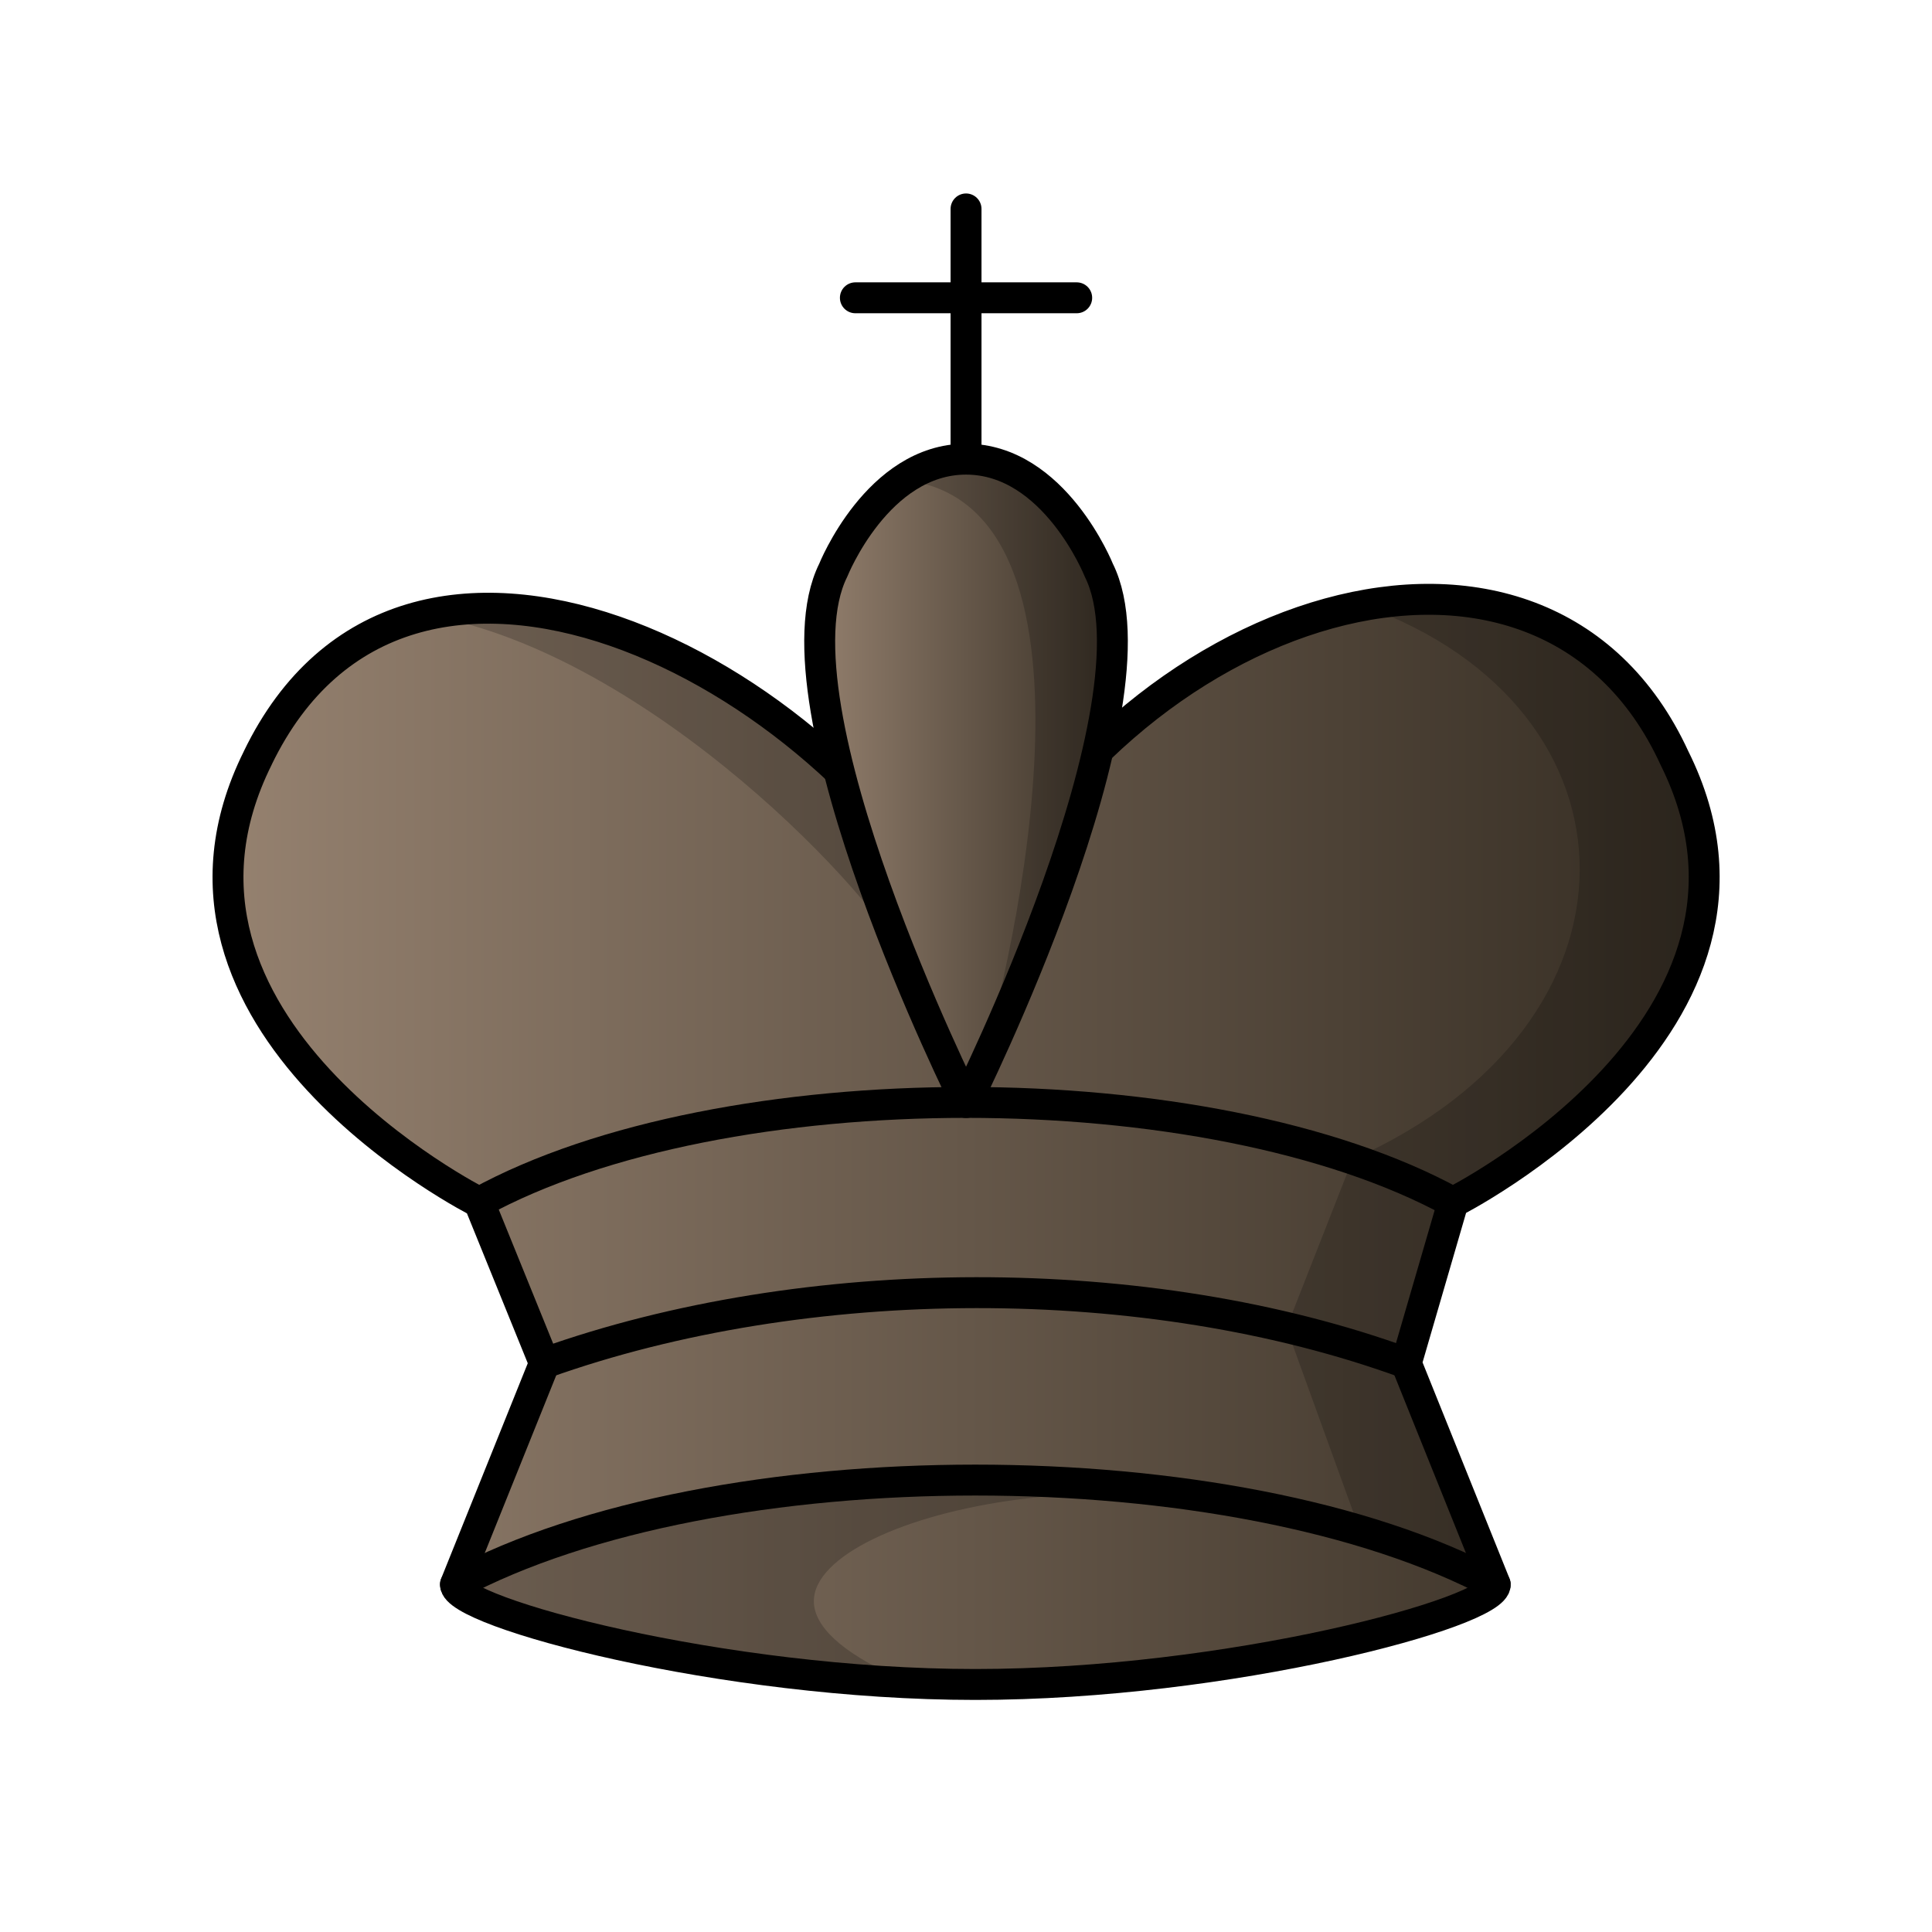
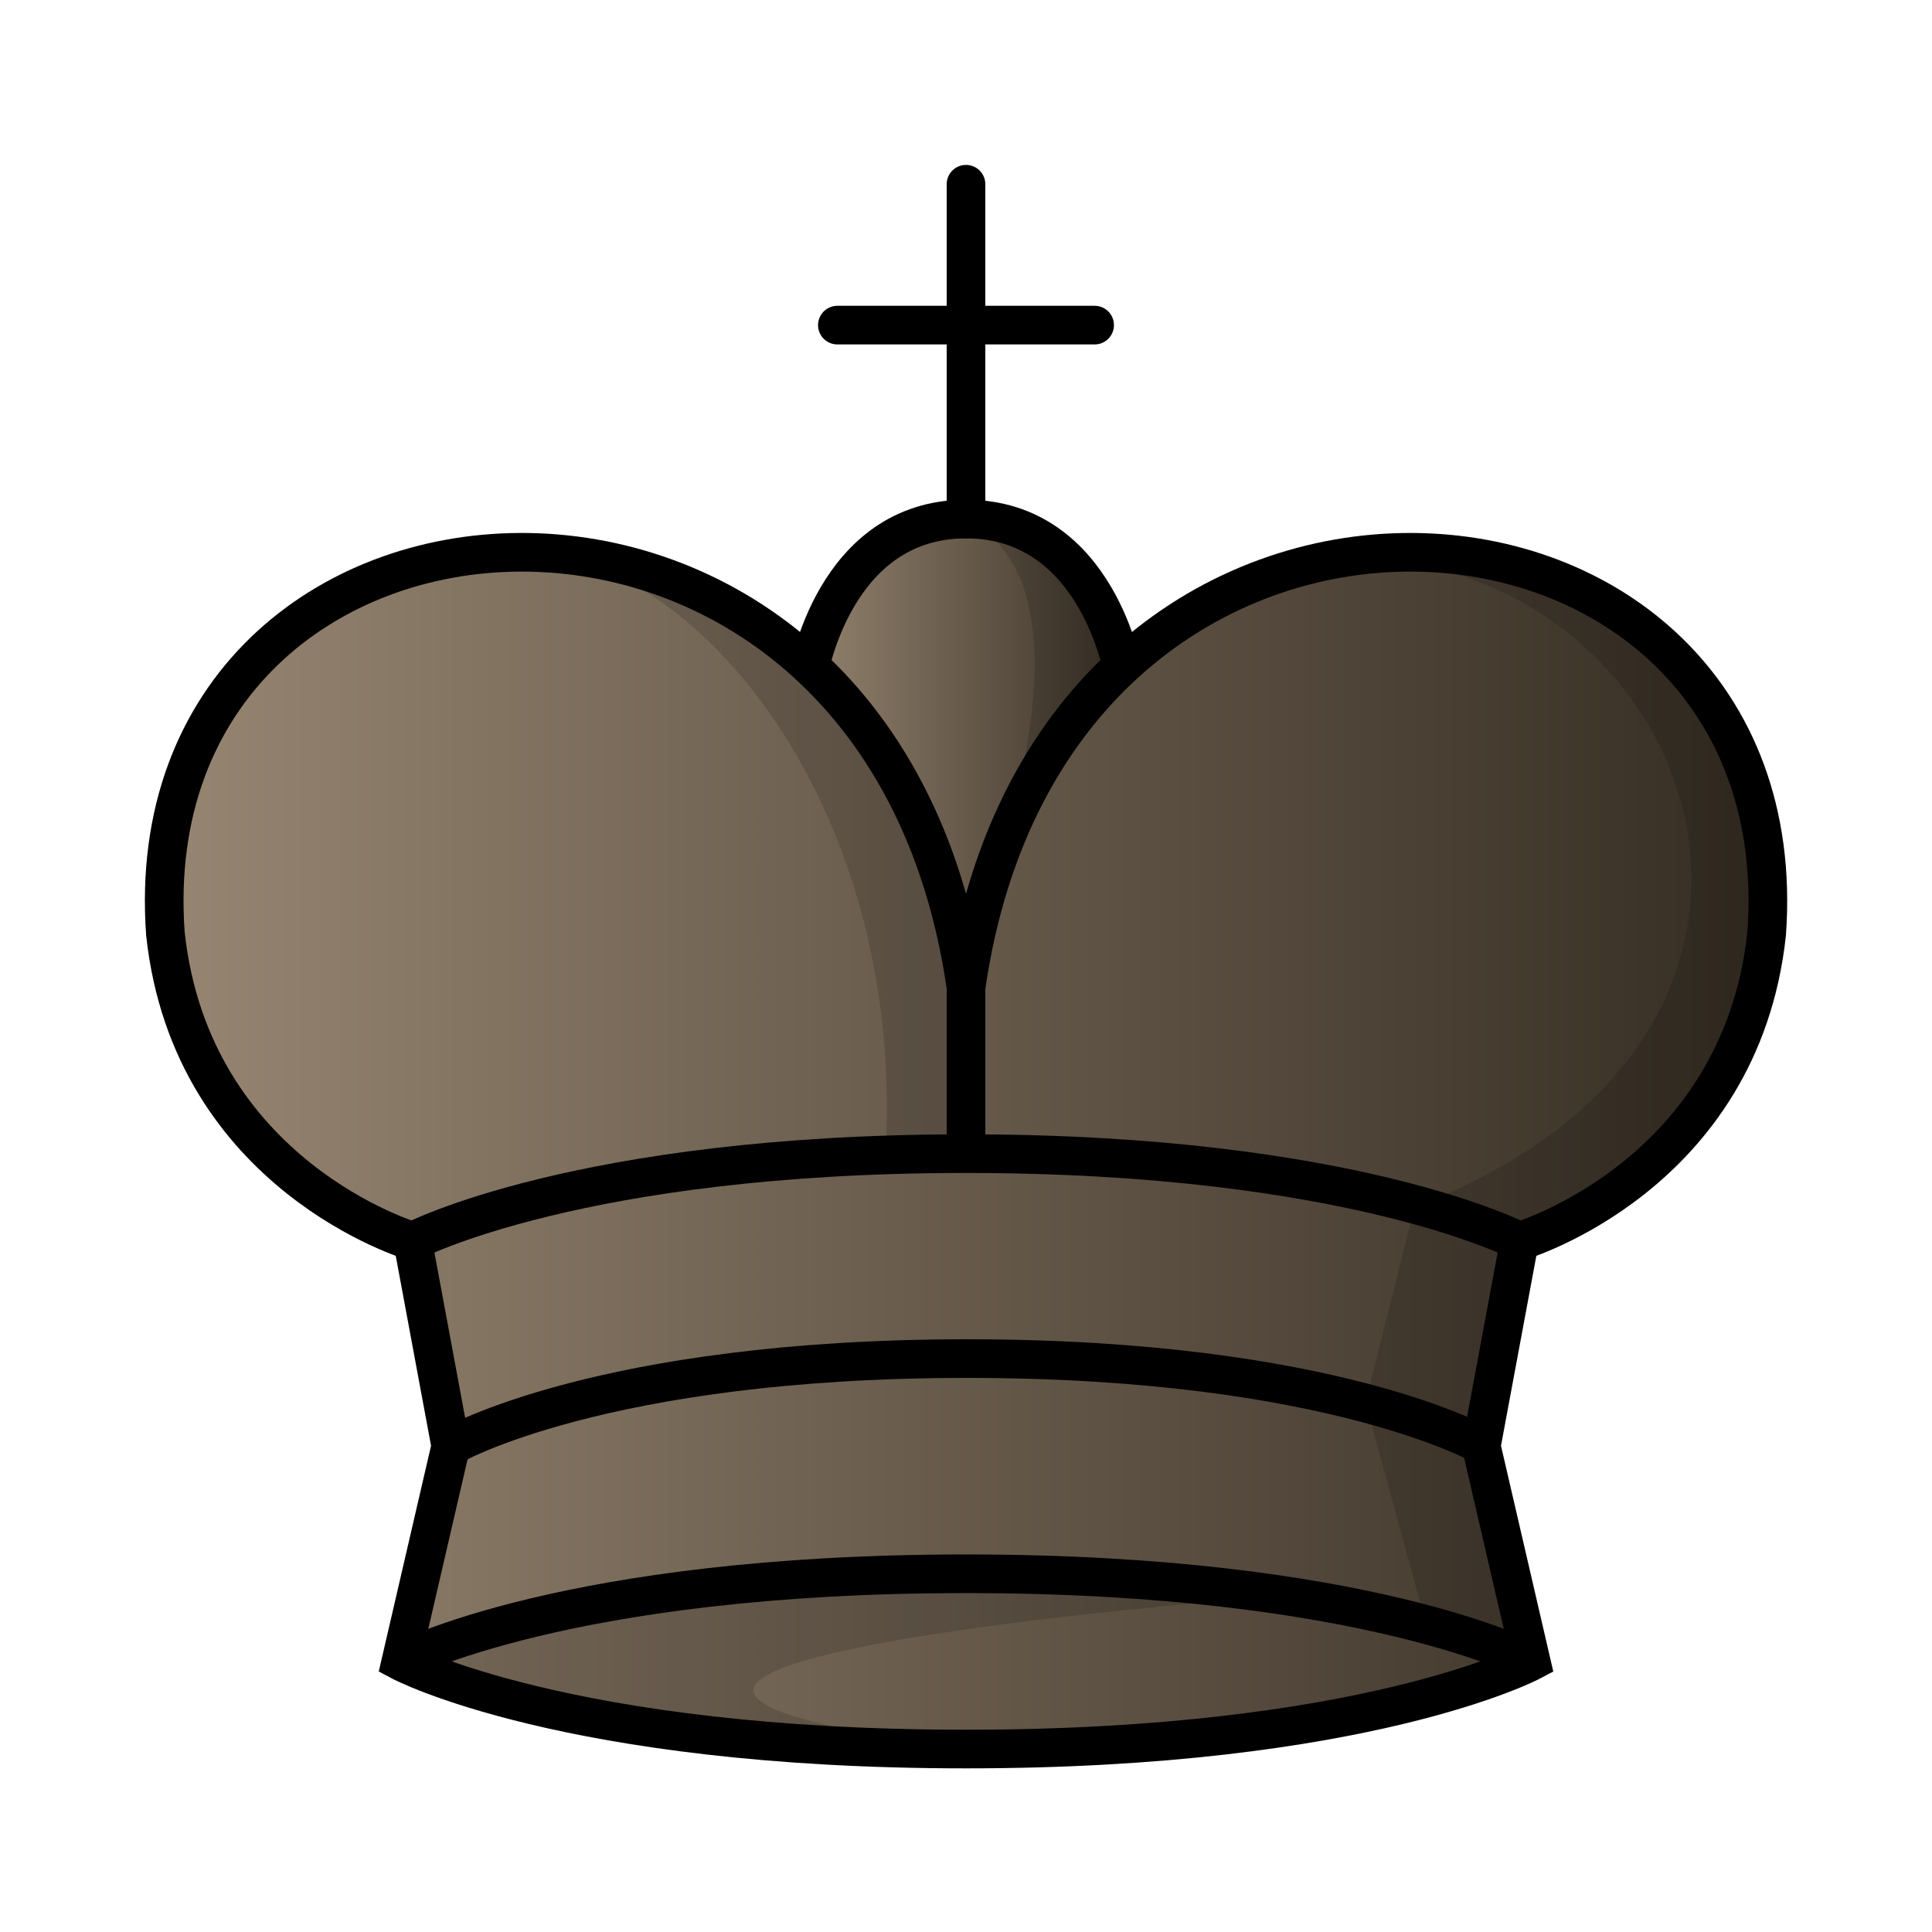
<svg xmlns="http://www.w3.org/2000/svg" xmlns:xlink="http://www.w3.org/1999/xlink" width="50mm" height="50mm" clip-rule="evenodd" fill-rule="evenodd" image-rendering="optimizeQuality" shape-rendering="geometricPrecision" text-rendering="geometricPrecision" viewBox="0 0 50 50">
  <defs>
-     <linearGradient id="b" x1="-66.027" x2="-28.022" y1="319.14" y2="319.14" gradientTransform="matrix(1.0267 0 0 1.027 73.282 -298.2)" gradientUnits="userSpaceOnUse" xlink:href="#a" />
-     <linearGradient id="a" x1="-15.796" x2="15.796" y1="316.7" y2="316.7" gradientTransform="matrix(1.0125 0 0 .9819 -59.002 -94.528)" gradientUnits="userSpaceOnUse">
-       <stop stop-color="#968270" offset="0" />
+     <linearGradient id="b" x1="1605.2" x2="1614.2" y1="-88.617" y2="-88.617" gradientTransform="matrix(1.0153 0 0 1.0209 -1609.3 112.08)" gradientUnits="userSpaceOnUse" xlink:href="#a" />
+     <linearGradient id="a" x1="-497.87" x2="-466.88" y1="13.855" y2="13.855" gradientTransform="matrix(1.011 0 0 1.052 512.68 12.69)" gradientUnits="userSpaceOnUse">
+       <stop stop-color="#978672" offset="0" />
      <stop stop-color="#342c22" offset="1" />
    </linearGradient>
-     <linearGradient id="c" x1="-51.119" x2="-42.93" y1="306.88" y2="306.88" gradientTransform="matrix(1.0267 0 0 1.027 73.282 -298.2)" gradientUnits="userSpaceOnUse" xlink:href="#a" />
+     <linearGradient id="c" x1="1672.9" x2="1714.8" y1="-168.86" y2="-168.86" gradientTransform="matrix(1.0153 0 0 1.0209 -1694.7 202.17)" gradientUnits="userSpaceOnUse" xlink:href="#a" />
  </defs>
-   <path d="M6.672 19.615c-3.437 6.9 5.725 11.5 5.728 11.501l1.69 4.164-2.302 5.723c-.045.72 6.907 2.591 13.454 2.591s13.498-1.87 13.454-2.59l-2.303-5.724 1.212-4.164s9.165-4.6 5.728-11.501c-3.436-7.476-14.32-4.025-18.33 4.6-3.604-6.979-14.512-12.497-18.332-4.6z" fill="url(#b)" stroke="#000" stroke-linecap="round" stroke-linejoin="round" stroke-width=".8" />
-   <g fill="none" stroke="#000" stroke-linecap="round" stroke-linejoin="round" stroke-width=".8">
-     <path d="M11.788 41.008c6.727-3.605 20.18-3.605 26.907 0M14.089 35.277c6.76-2.416 15.608-2.446 22.303 0M12.4 31.118c6.301-3.45 18.903-3.45 25.204 0" />
+   <g stroke="#000">
+     <path d="M20.916 17.473L25 29.779l4.084-12.306s-.647-4.04-4.084-4.04c-3.438 0-4.084 4.04-4.084 4.04z" fill="url(#b)" stroke-linejoin="round" />
+     <path d="M39.625 42.997l-1.29-5.57.987-5.304s5.729-1.686 6.4-7.966c.9-12.616-18.495-14.154-20.721 1.398C22.774 10.003 3.379 11.541 4.28 24.157c.671 6.28 6.4 7.966 6.4 7.966l.986 5.304-1.29 5.57S14.649 45.265 25 45.265s14.625-2.268 14.625-2.268z" fill="url(#c)" />
+     <g fill="none">
+       <path d="M10.375 42.997s4.273-2.268 14.626-2.268 14.626 2.268 14.626 2.268M11.664 37.428s3.892-2.268 13.37-2.268c9.477 0 13.369 2.268 13.369 2.268M10.679 32.124s4.32-2.268 14.322-2.268c10.001 0 14.322 2.268 14.322 2.268" />
+     </g>
+     <path d="M21.671 8.414h6.658M25 4.768v8.666" fill="#59917a" stroke-linecap="round" stroke-linejoin="round" />
  </g>
-   <path d="M25.001 11.882V5.407m-2.864 2.3h5.728m-2.864 20.827s5.155-10.325 3.437-13.776c0 0-1.146-2.875-3.437-2.875s-3.437 2.875-3.437 2.875c-1.718 3.45 3.437 13.776 3.437 13.776" fill="url(#c)" stroke="#000" stroke-linecap="round" stroke-linejoin="round" stroke-width=".8" />
-   <path d="M11.788 41.008s13.695 3.544 11.411 2.534c-6.13-2.708 1.47-5.64 7.327-4.899-7.458-.855-11.675.502-18.737 2.365z" opacity=".2" stroke="#000" stroke-width=".265" />
-   <path d="M25.001 11.882c-.631 0-1.173.222-1.63.539 5.556.591 2.918 12.263 1.92 15.51 1.267-1.039 2.803-7.584 3.127-8.519.02-.804.287-4.118.02-4.655 0 0-1.146-2.875-3.437-2.875zm11.718 3.638c-.47.013-.948.068-1.43.157 7.41 2.652 7.601 10.817-.283 14.325l-1.712 4.361 1.901 5.248 3.499 1.399-2.303-5.724 1.212-4.164s9.165-4.6 5.728-11.501c-1.347-2.931-3.839-4.182-6.612-4.1zm-24.234.228c-.485.009-.959.066-1.418.169 5.793 1.014 11.727 7.404 12.389 9.012-.24-.946-2.246-4.654-2.308-5.487-1.327-1.723-6.696-4.027-8.664-3.694z" opacity=".2" />
+   <path d="M25 25.556v4.3" fill="none" stroke="#000" />
+   <path d="M24.777 40.776c-10.197 0-14.403 2.221-14.403 2.221s4.206 2.222 14.403 2.222h.021c-15.27-2.026 7.234-3.87 8.192-3.879-2.149-.322-4.862-.563-8.213-.563zM36.412 14.299a11.45 11.45 0 0 0-1.732.148c9.089-.227 13.98 12.18 1.93 16.791l-1.272 5.05 1.526 5.585 2.961 1.125-1.489-5.57.987-5.304s5.738-1.815 6.399-7.966c.506-4.71-2.548-9.907-9.31-9.86zM25 13.434c2.095 1.061 1.993 3.977 1.42 6.686 0 0 .215-.855 2.616-2.877C28.191 13.326 25 13.434 25 13.434zM14.398 14.405c4.127.66 9.007 6.912 8.52 15.415L25 29.78c1-6.552-3.43-15.657-10.602-15.375z" opacity=".15" />
</svg>
